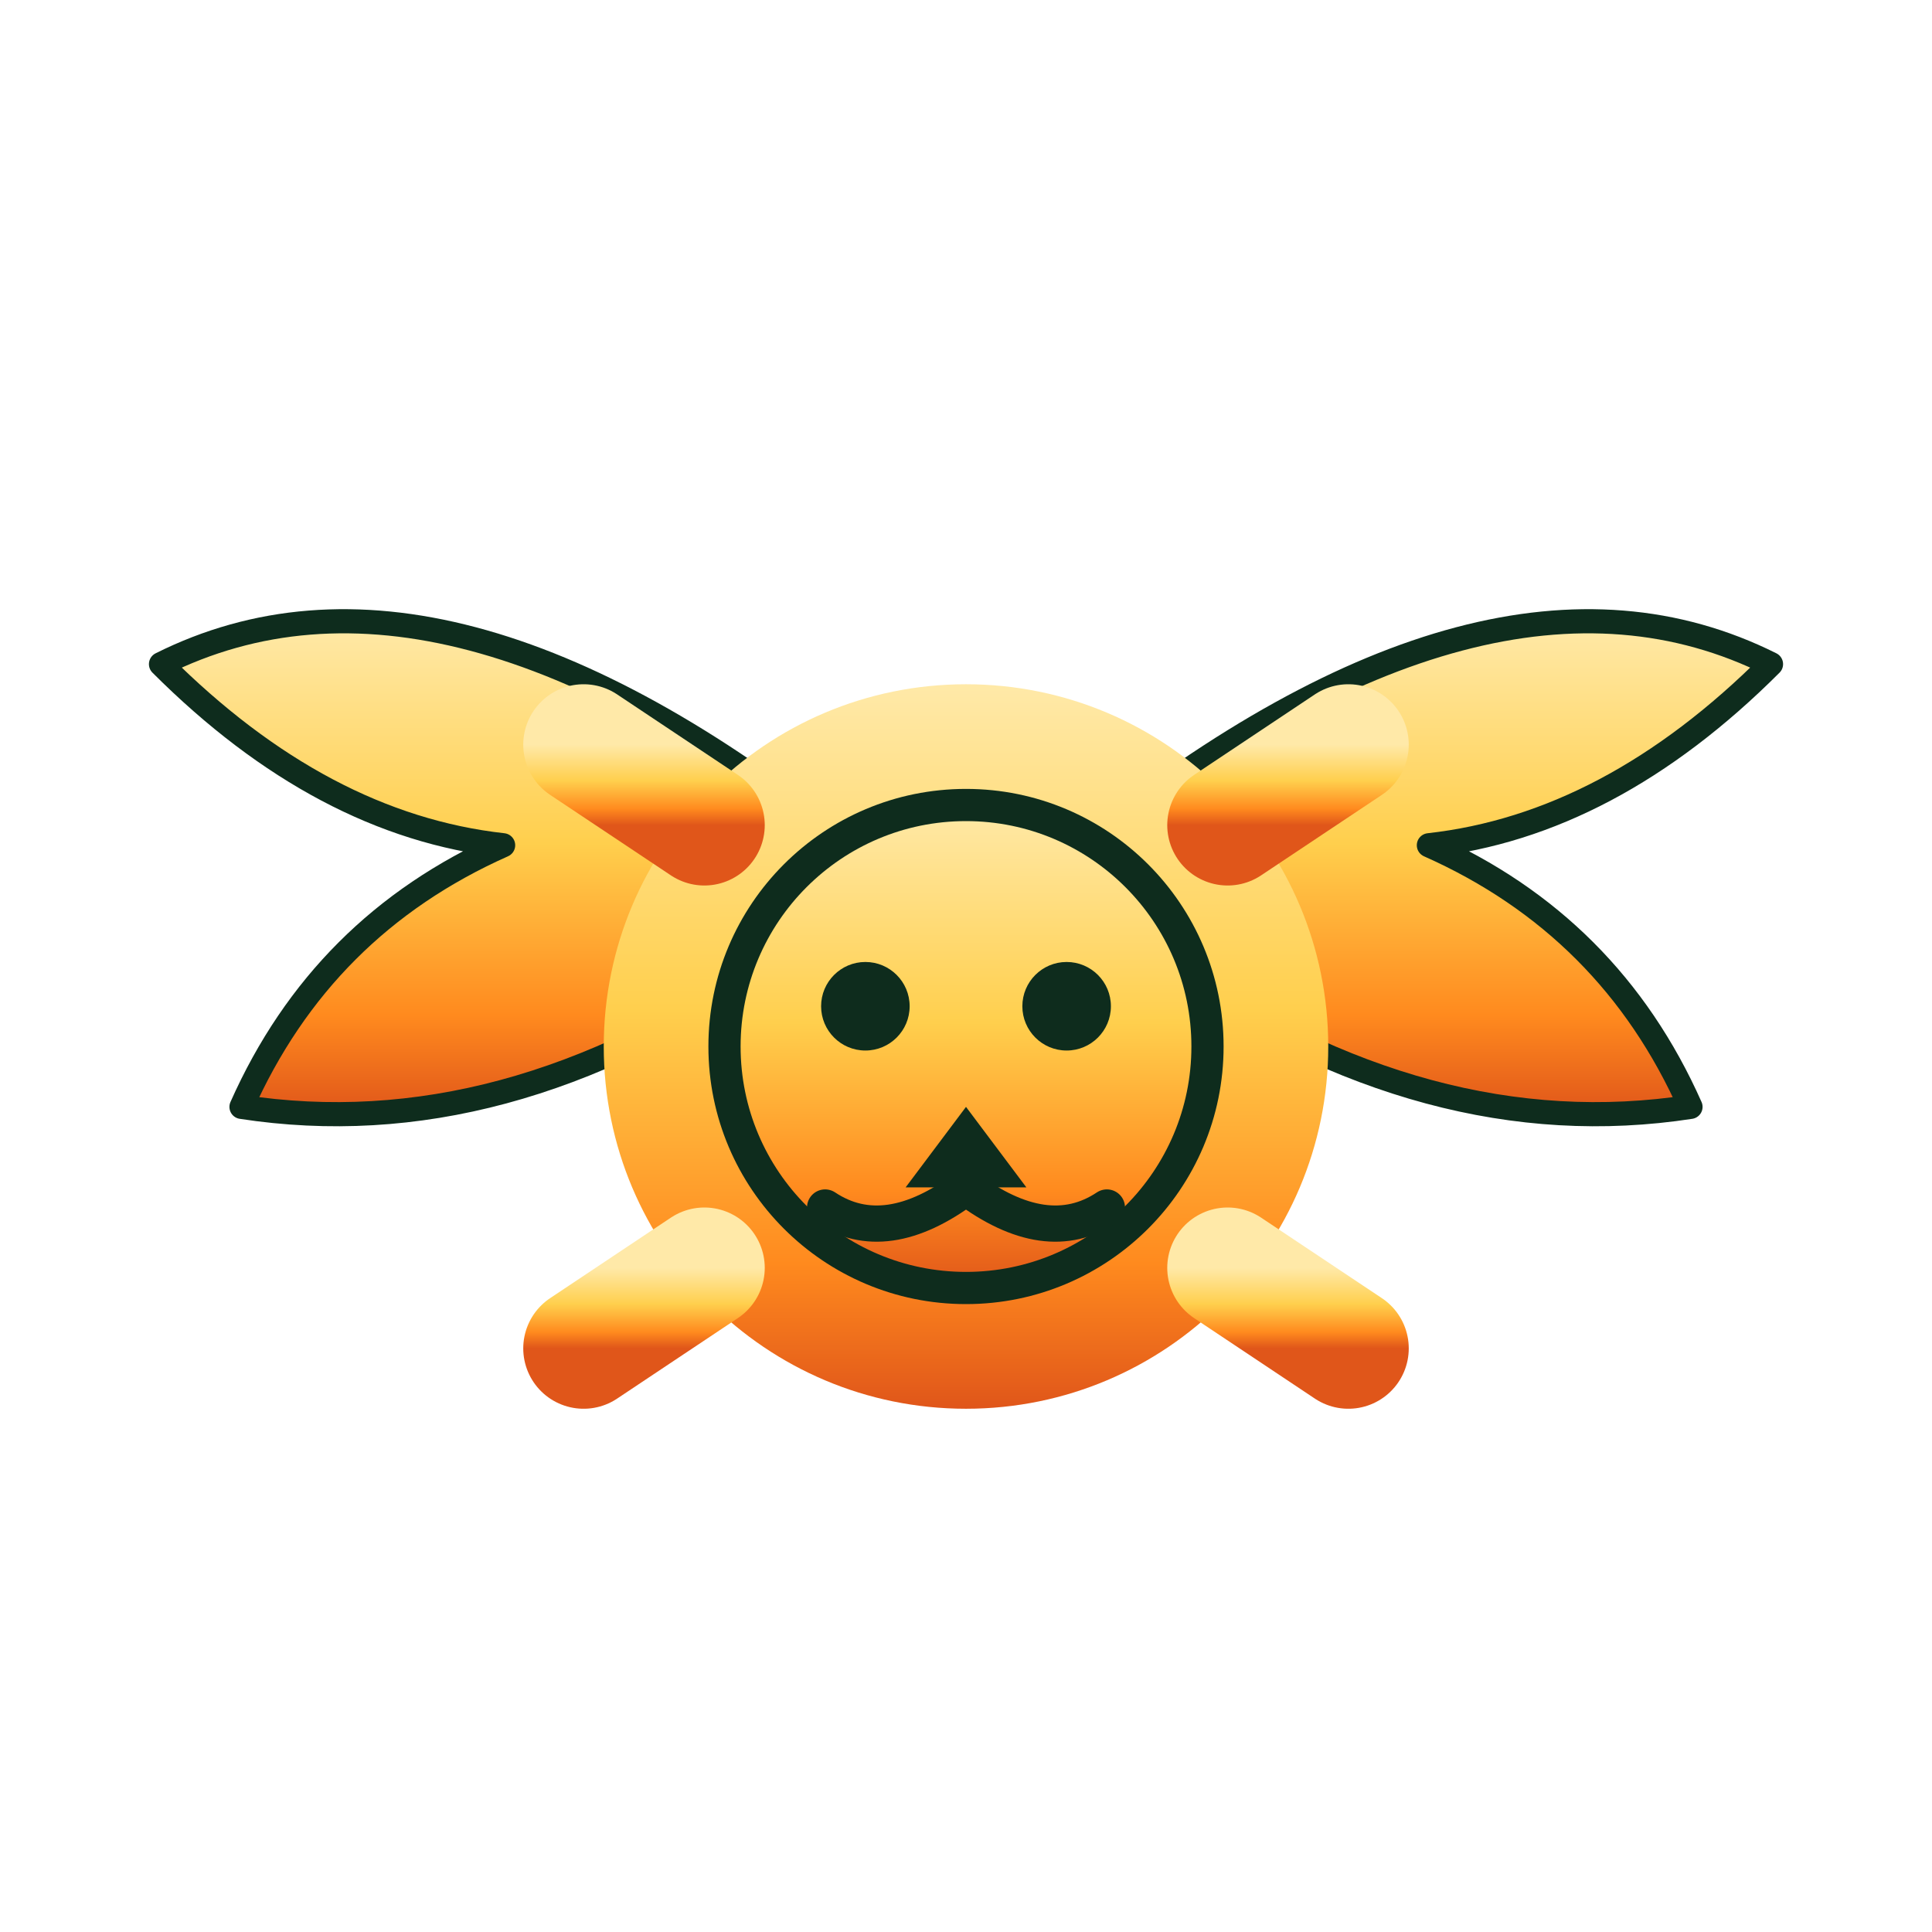
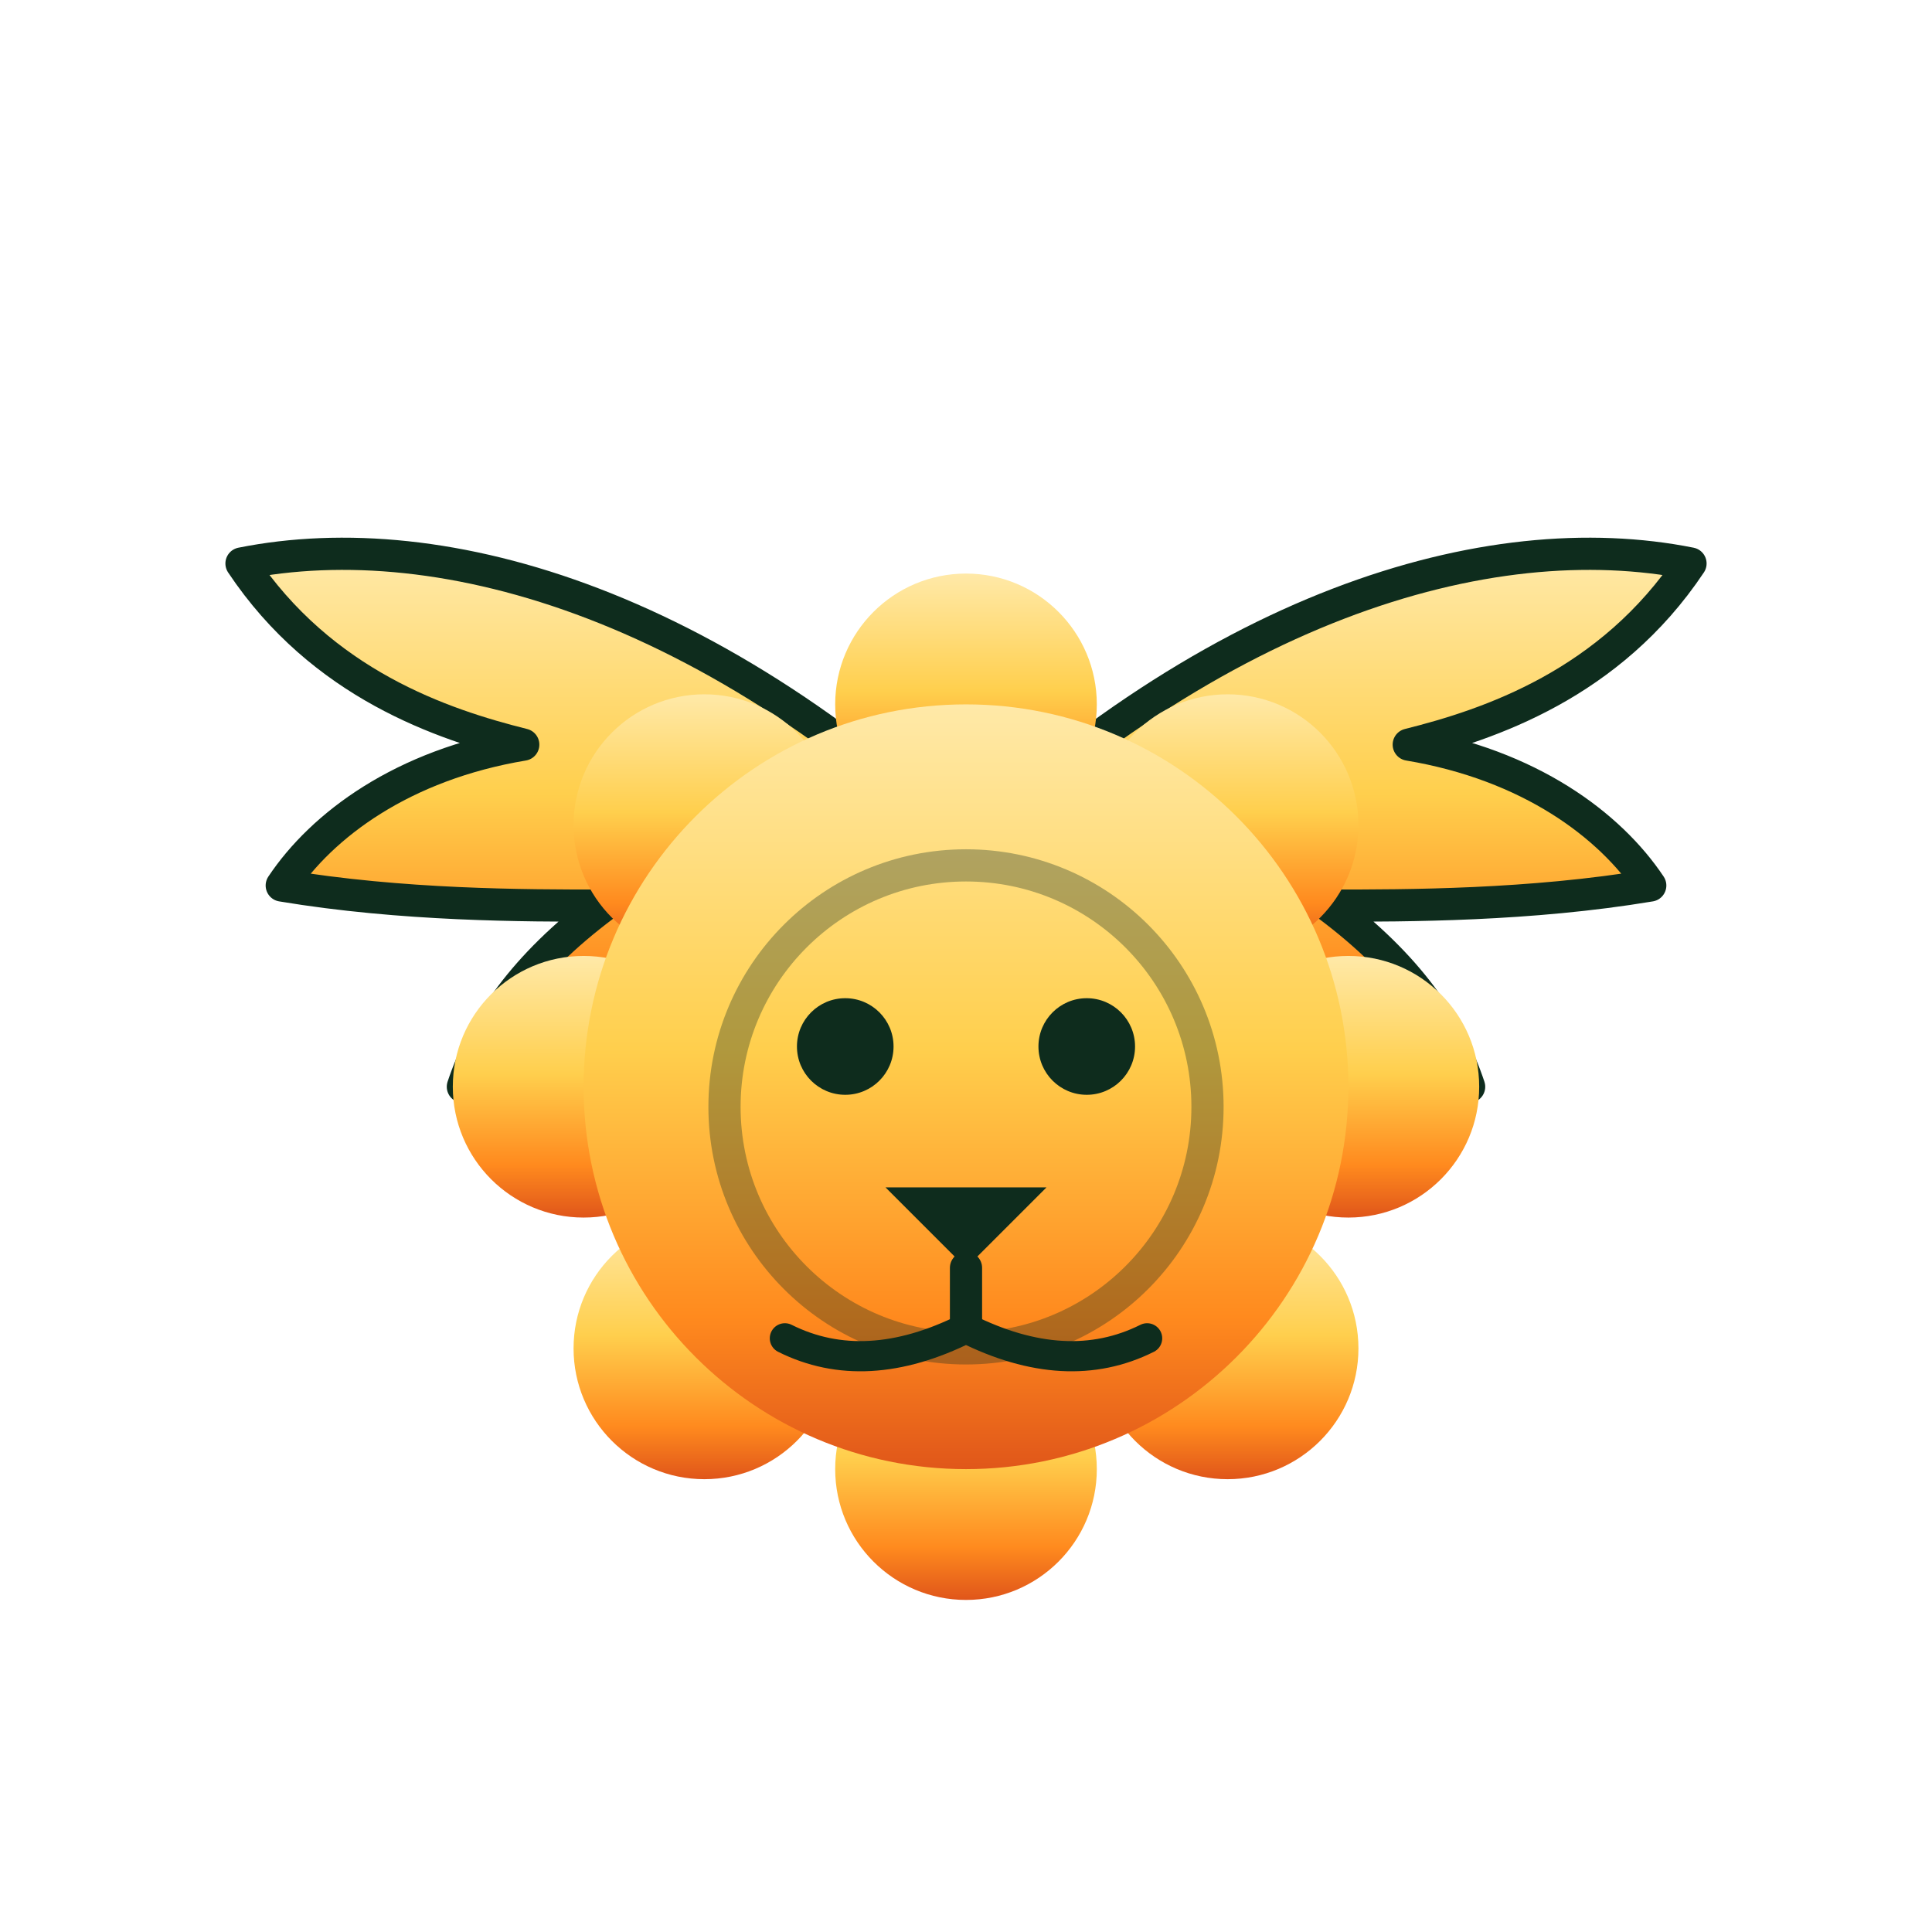
- <svg xmlns="http://www.w3.org/2000/svg" viewBox="0 0 96 96" width="96" height="96">
+ <svg xmlns="http://www.w3.org/2000/svg" viewBox="0 0 96 96">
  <defs>
-     <linearGradient id="g" x1="0" y1="0" x2="0" y2="1">
+     <linearGradient id="g41" x1="0" y1="0" x2="0" y2="1">
      <stop offset="0" stop-color="#ffe9a8" />
      <stop offset=".45" stop-color="#ffcf4d" />
      <stop offset=".8" stop-color="#ff8a1e" />
      <stop offset="1" stop-color="#e0561a" />
    </linearGradient>
  </defs>
-   <path d="M42 42 q-20 -16 -34 -9 q8 8 17 9 q-9 4 -13 13 q13 2 26 -7 z" fill="url(#g)" stroke="#0e2c1d" stroke-width="1.2" stroke-linejoin="round" />
-   <path d="M54 42 q20 -16 34 -9 q-8 8 -17 9 q9 4 13 13 q-13 2 -26 -7 z" fill="url(#g)" stroke="#0e2c1d" stroke-width="1.2" stroke-linejoin="round" />
-   <circle cx="48" cy="52" r="18" fill="url(#g)" />
-   <g stroke="url(#g)" stroke-width="6" stroke-linecap="round">
-     <line x1="48" y1="36" x2="48" y2="30" />
-     <line x1="61" y1="41" x2="67" y2="37" />
-     <line x1="35" y1="41" x2="29" y2="37" />
-     <line x1="65" y1="52" x2="72" y2="52" />
-     <line x1="31" y1="52" x2="24" y2="52" />
-     <line x1="61" y1="63" x2="67" y2="67" />
-     <line x1="35" y1="63" x2="29" y2="67" />
+   <path d="M46 44 C60 30 74 26 84 28 C80 34 74 36 70 37 C76 38 80 41 82 44 C76 45 70 45 66 45 C70 48 72 51 73 54 C66 52 58 49 52 46 Z" fill="url(#g41)" stroke="#0e2c1d" stroke-width="1.6" stroke-linejoin="round" />
+   <path d="M50 44 C36 30 22 26 12 28 C16 34 22 36 26 37 C20 38 16 41 14 44 C20 45 26 45 30 45 C26 48 24 51 23 54 C30 52 38 49 44 46 Z" fill="url(#g41)" stroke="#0e2c1d" stroke-width="1.6" stroke-linejoin="round" />
+   <g fill="url(#g41)">
+     <circle cx="48" cy="35" r="6.5" />
+     <circle cx="61" cy="41" r="6.5" />
+     <circle cx="67" cy="54" r="6.5" />
+     <circle cx="61" cy="67" r="6.5" />
+     <circle cx="48" cy="73" r="6.5" />
+     <circle cx="35" cy="67" r="6.5" />
+     <circle cx="29" cy="54" r="6.5" />
+     <circle cx="35" cy="41" r="6.5" />
  </g>
-   <circle cx="48" cy="52" r="12" fill="url(#g)" stroke="#0e2c1d" stroke-width="1.6" />
-   <circle cx="43" cy="50" r="2.2" fill="#0e2c1d" />
-   <circle cx="53" cy="50" r="2.2" fill="#0e2c1d" />
-   <path d="M48 55 l-3 4 h6 z" fill="#0e2c1d" />
-   <path d="M48 59 q-4 3 -7 1 M48 59 q4 3 7 1" fill="none" stroke="#0e2c1d" stroke-width="1.8" stroke-linecap="round" />
+   <circle cx="48" cy="54" r="19" fill="url(#g41)" />
+   <circle cx="48" cy="55" r="12" fill="none" stroke="#0e2c1d" stroke-width="1.6" opacity=".33" />
+   <circle cx="42" cy="52" r="2.4" fill="#0e2c1d" />
+   <circle cx="54" cy="52" r="2.4" fill="#0e2c1d" />
+   <path d="M44 59 h8 l-4 4 z" fill="#0e2c1d" />
+   <path d="M48 63 v3" stroke="#0e2c1d" stroke-width="1.6" stroke-linecap="round" />
+   <path d="M48 66 q-5 2.5 -9 0.5 M48 66 q5 2.5 9 0.5" fill="none" stroke="#0e2c1d" stroke-width="1.5" stroke-linecap="round" />
</svg>
